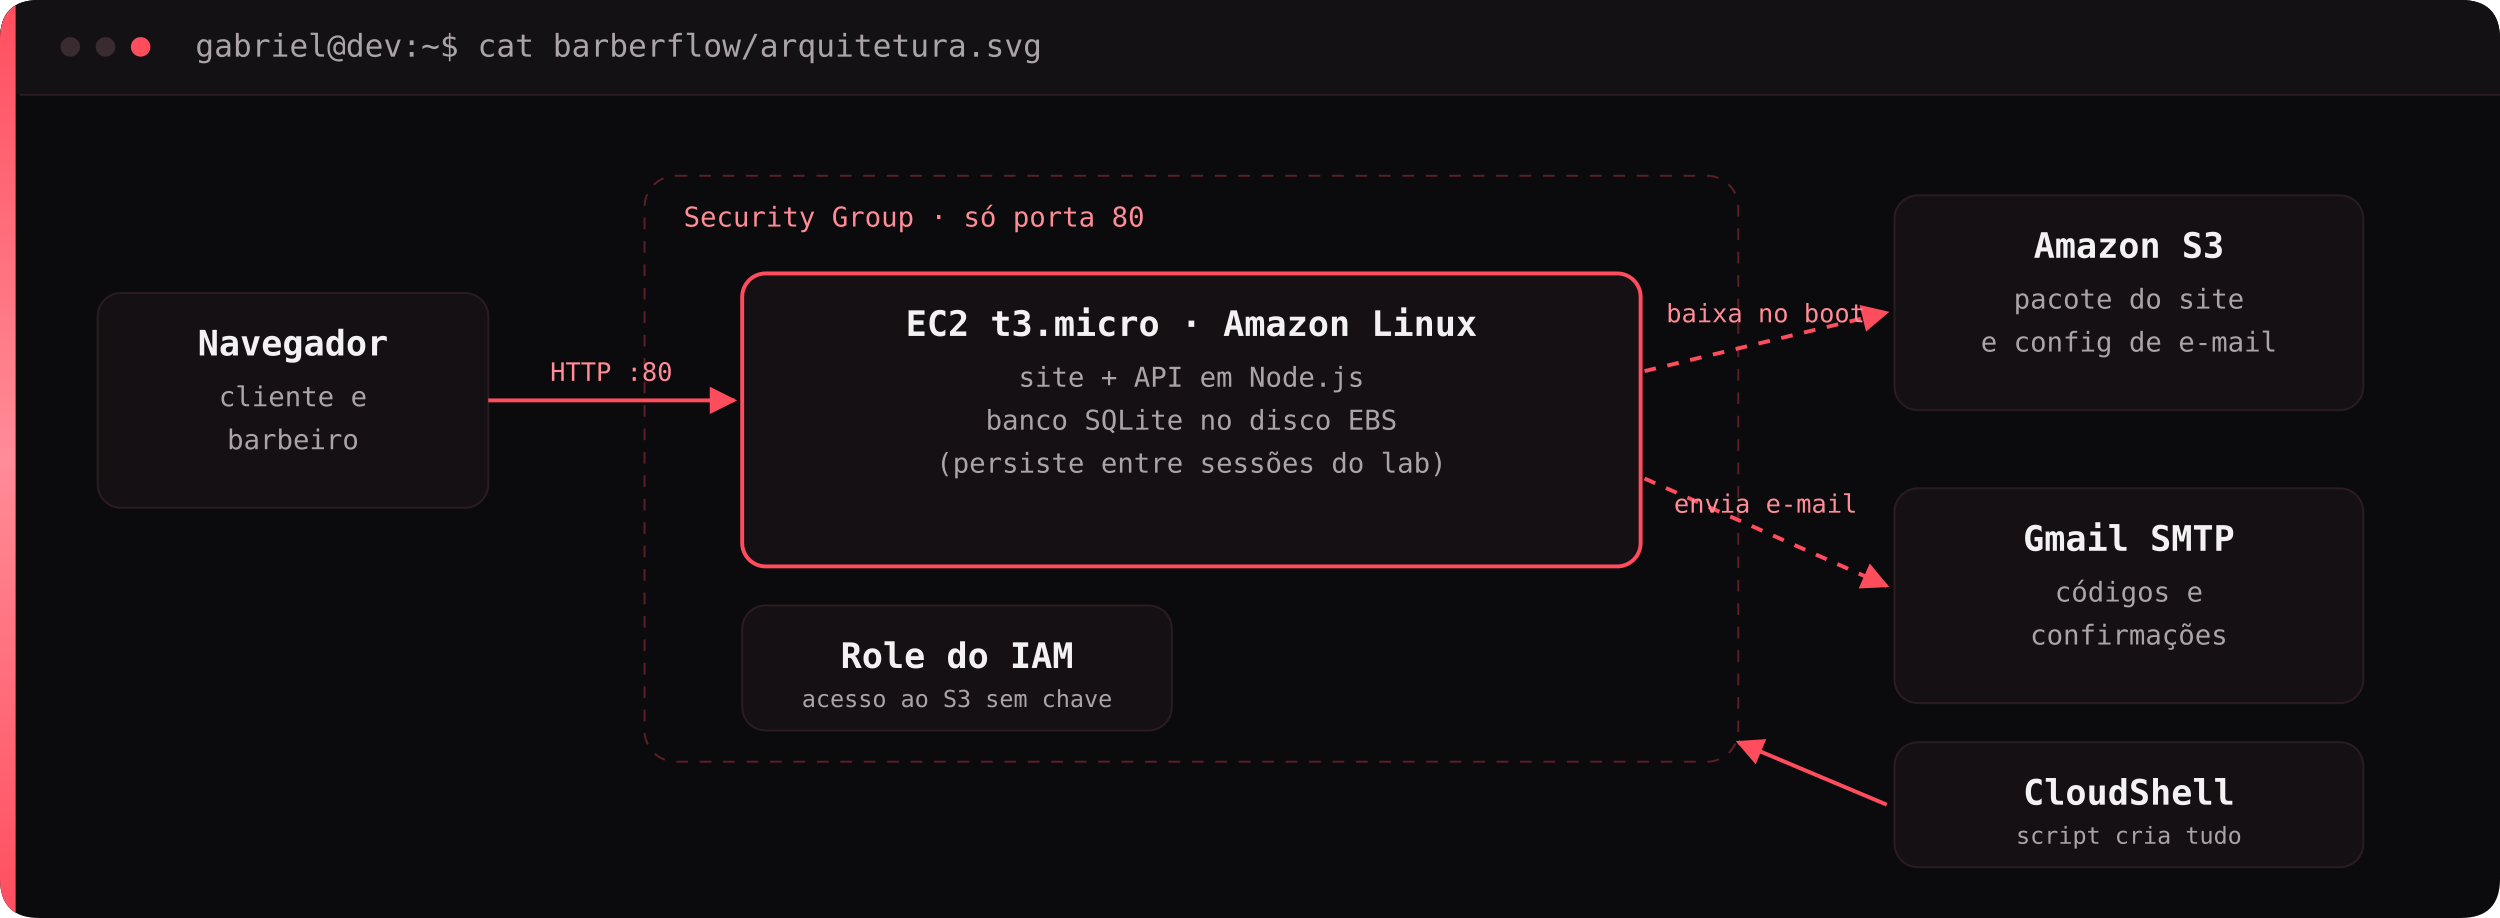
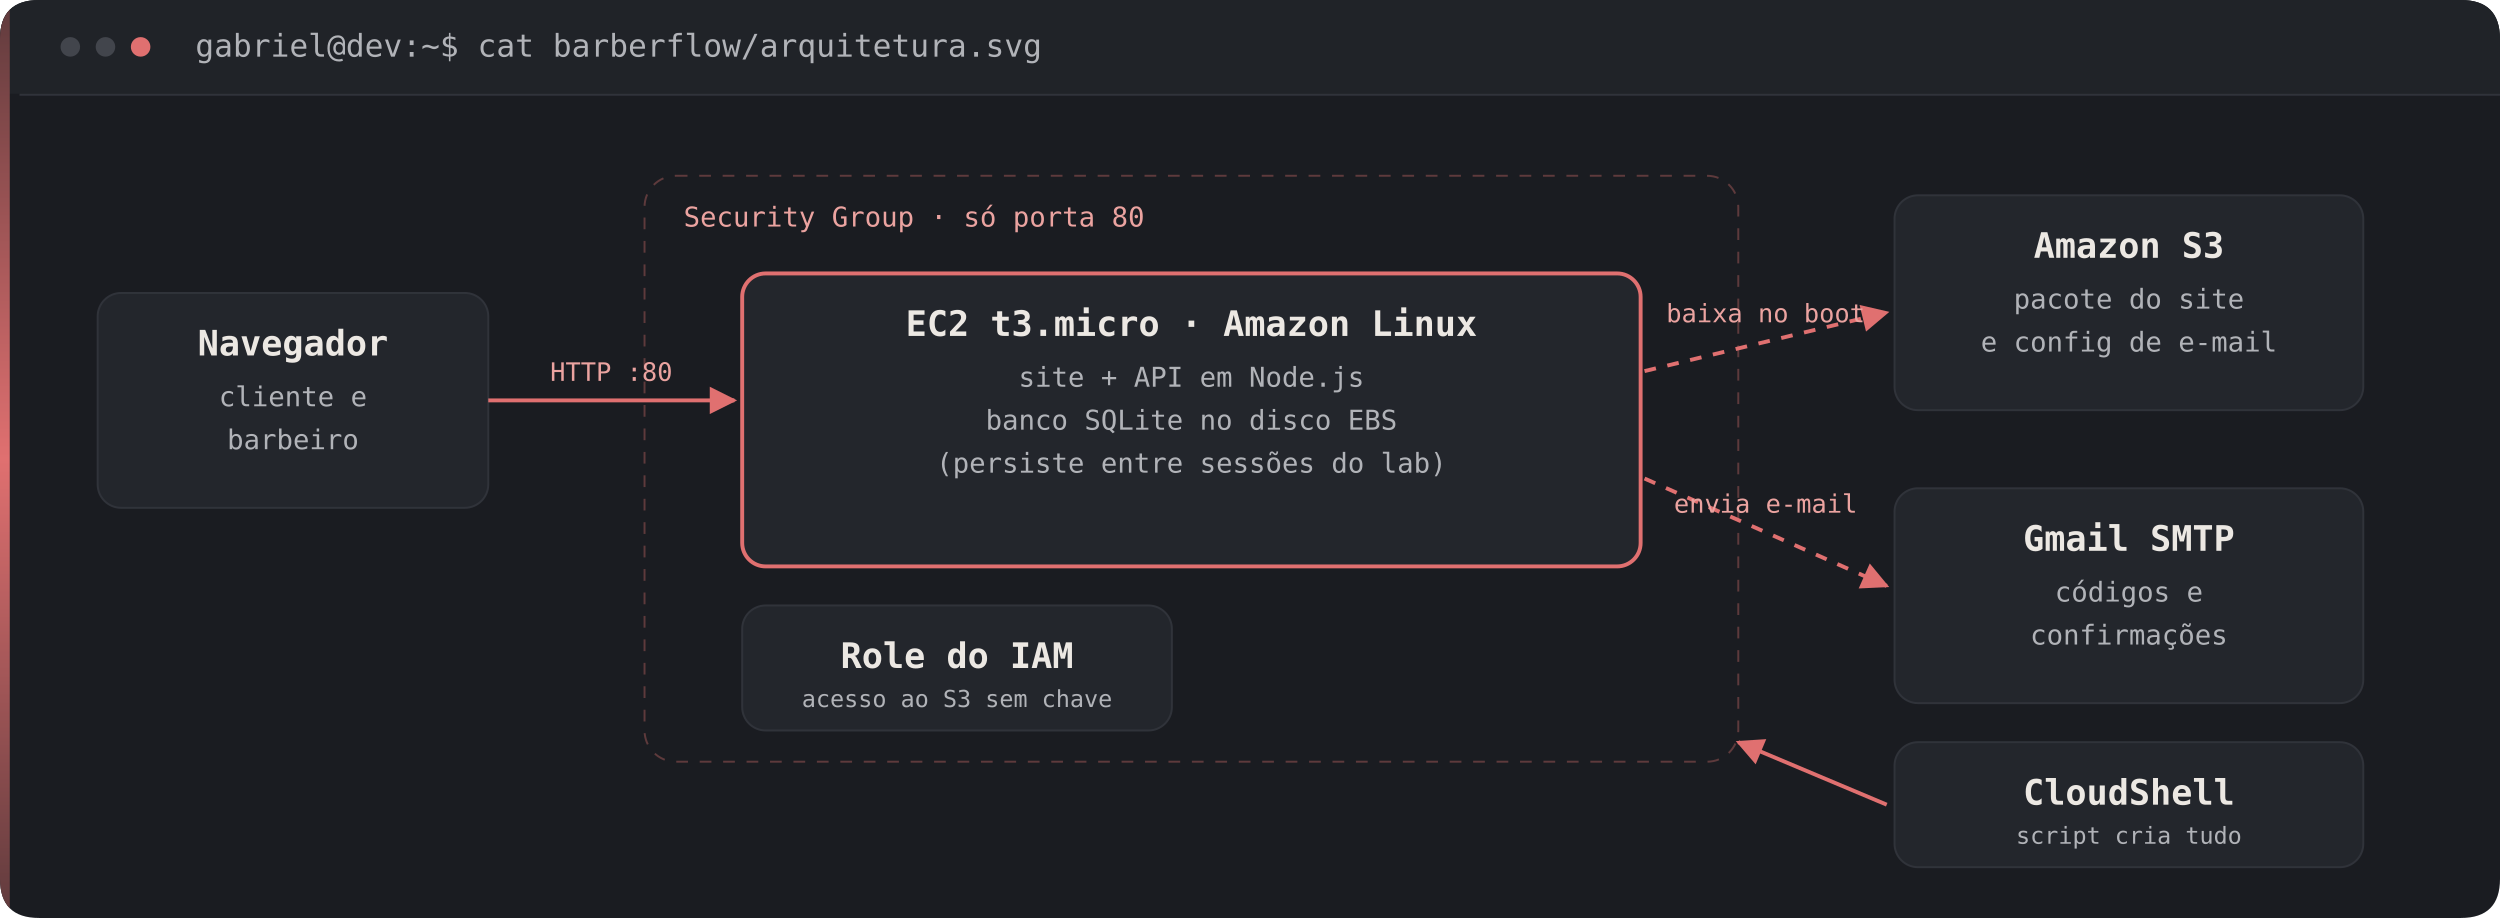
<svg xmlns="http://www.w3.org/2000/svg" width="1280" height="470" viewBox="0 0 1280 470" role="img" aria-label="Arquitetura do BarberFlow na AWS: o navegador acessa a EC2 pela porta 80 (Security Group). A EC2 t3.micro roda o site, a API em Node.js e o SQLite no disco EBS; no boot baixa o pacote do S3 usando uma role do IAM. E-mails saem pelo Gmail SMTP. Tudo foi criado por script no CloudShell.">
  <defs>
    <clipPath id="c">
      <path d="M20 0H1260Q1280 0 1280 20V450Q1280 470 1260 470H20Q0 470 0 450V20Q0 0 20 0Z" />
    </clipPath>
    <linearGradient id="rail" x1="0" y1="0" x2="0" y2="1">
-       <stop offset="0" stop-color="#FF4D5E" />
-       <stop offset=".5" stop-color="#FF8C97" />
-       <stop offset="1" stop-color="#FF4D5E" />
+       <stop offset="0" stop-color="#5E3A3C" />
+       <stop offset=".5" stop-color="#E07070" />
+       <stop offset="1" stop-color="#5E3A3C" />
      <animate attributeName="y2" values="1;2;1" dur="6s" repeatCount="indefinite" />
    </linearGradient>
  </defs>
  <g clip-path="url(#c)">
-     <rect width="1280" height="470" fill="#0B0A0C" />
-     <rect width="1280" height="48" fill="#141115" />
-     <path d="M10 48.5H1280" stroke="#2A1C20" />
-     <rect width="8" height="470" fill="url(#rail)" />
+     <rect width="1280" height="470" fill="#1A1C21" />
+     <rect width="1280" height="48" fill="#202328" />
+     <path d="M10 48.5H1280" stroke="#30333A" />
+     <rect width="5" height="470" fill="url(#rail)" />
  </g>
-   <circle cx="36" cy="24" r="5" fill="#3A2B30" />
-   <circle cx="54" cy="24" r="5" fill="#3A2B30" />
-   <circle cx="72" cy="24" r="5" fill="#FF4D5E">
+   <circle cx="36" cy="24" r="5" fill="#42454C" />
+   <circle cx="54" cy="24" r="5" fill="#42454C" />
+   <circle cx="72" cy="24" r="5" fill="#E07070">
    <animate attributeName="opacity" values="1;.35;1" dur="2.4s" repeatCount="indefinite" />
  </circle>
-   <text x="100" y="29" font-family="'JetBrains Mono', 'SF Mono', Consolas, Menlo, 'DejaVu Sans Mono', monospace" font-size="16" font-weight="400" fill="#ABA4A7" text-anchor="start">gabriel@dev:~$ cat barberflow/arquitetura.svg</text>
+   <text x="100" y="29" font-family="'JetBrains Mono', 'SF Mono', Consolas, Menlo, 'DejaVu Sans Mono', monospace" font-size="16" font-weight="400" fill="#B1B3B8" text-anchor="start">gabriel@dev:~$ cat barberflow/arquitetura.svg</text>
  <defs>
    <marker id="ar" viewBox="0 0 10 10" refX="9" refY="5" markerWidth="7" markerHeight="7" orient="auto">
-       <path d="M0 0L10 5L0 10z" fill="#FF4D5E" />
+       <path d="M0 0L10 5L0 10z" fill="#E07070" />
    </marker>
  </defs>
  <g>
-     <rect x="50" y="150" width="200" height="110" rx="12" fill="#151014" stroke="#2A1C20" />
-     <text x="150.0" y="182" font-family="'JetBrains Mono', 'SF Mono', Consolas, Menlo, 'DejaVu Sans Mono', monospace" font-size="18" font-weight="700" fill="#F4F1F2" text-anchor="middle">Navegador</text>
-     <text x="150.0" y="208" font-family="'JetBrains Mono', 'SF Mono', Consolas, Menlo, 'DejaVu Sans Mono', monospace" font-size="14" font-weight="400" fill="#ABA4A7" text-anchor="middle">cliente e</text>
-     <text x="150.0" y="230" font-family="'JetBrains Mono', 'SF Mono', Consolas, Menlo, 'DejaVu Sans Mono', monospace" font-size="14" font-weight="400" fill="#ABA4A7" text-anchor="middle">barbeiro</text>
+     <rect x="50" y="150" width="200" height="110" rx="12" fill="#23262C" stroke="#30333A" />
+     <text x="150.0" y="182" font-family="'JetBrains Mono', 'SF Mono', Consolas, Menlo, 'DejaVu Sans Mono', monospace" font-size="18" font-weight="700" fill="#ECE8E3" text-anchor="middle">Navegador</text>
+     <text x="150.0" y="208" font-family="'JetBrains Mono', 'SF Mono', Consolas, Menlo, 'DejaVu Sans Mono', monospace" font-size="14" font-weight="400" fill="#B1B3B8" text-anchor="middle">cliente e</text>
+     <text x="150.0" y="230" font-family="'JetBrains Mono', 'SF Mono', Consolas, Menlo, 'DejaVu Sans Mono', monospace" font-size="14" font-weight="400" fill="#B1B3B8" text-anchor="middle">barbeiro</text>
    <animate attributeName="opacity" values="0;0;1" keyTimes="0;0.000;1" dur="0.70s" fill="freeze" />
    <animateTransform attributeName="transform" type="translate" values="0 10;0 10;0 0" keyTimes="0;0.000;1" dur="0.70s" calcMode="spline" keySplines="0 0 1 1;.2 .7 .3 1" fill="freeze" />
  </g>
  <g>
-     <rect x="330" y="90" width="560" height="300" rx="16" fill="none" stroke="#5C1F28" stroke-dasharray="6 6" />
-     <text x="350" y="116" font-family="'JetBrains Mono', 'SF Mono', Consolas, Menlo, 'DejaVu Sans Mono', monospace" font-size="14" font-weight="400" fill="#FF8C97" text-anchor="start">Security Group · só porta 80</text>
+     <rect x="330" y="90" width="560" height="300" rx="16" fill="none" stroke="#5E3A3C" stroke-dasharray="6 6" />
+     <text x="350" y="116" font-family="'JetBrains Mono', 'SF Mono', Consolas, Menlo, 'DejaVu Sans Mono', monospace" font-size="14" font-weight="400" fill="#EBA3A0" text-anchor="start">Security Group · só porta 80</text>
    <animate attributeName="opacity" values="0;0;1" keyTimes="0;0.146;1" dur="0.82s" fill="freeze" />
    <animateTransform attributeName="transform" type="translate" values="0 10;0 10;0 0" keyTimes="0;0.146;1" dur="0.82s" calcMode="spline" keySplines="0 0 1 1;.2 .7 .3 1" fill="freeze" />
  </g>
  <g>
-     <rect x="380" y="140" width="460" height="150" rx="12" fill="#151014" stroke="#FF4D5E" stroke-width="2" />
-     <text x="610.0" y="172" font-family="'JetBrains Mono', 'SF Mono', Consolas, Menlo, 'DejaVu Sans Mono', monospace" font-size="18" font-weight="700" fill="#F4F1F2" text-anchor="middle">EC2 t3.micro · Amazon Linux</text>
-     <text x="610.0" y="198" font-family="'JetBrains Mono', 'SF Mono', Consolas, Menlo, 'DejaVu Sans Mono', monospace" font-size="14" font-weight="400" fill="#ABA4A7" text-anchor="middle">site + API em Node.js</text>
-     <text x="610.0" y="220" font-family="'JetBrains Mono', 'SF Mono', Consolas, Menlo, 'DejaVu Sans Mono', monospace" font-size="14" font-weight="400" fill="#ABA4A7" text-anchor="middle">banco SQLite no disco EBS</text>
-     <text x="610.0" y="242" font-family="'JetBrains Mono', 'SF Mono', Consolas, Menlo, 'DejaVu Sans Mono', monospace" font-size="14" font-weight="400" fill="#ABA4A7" text-anchor="middle">(persiste entre sessões do lab)</text>
+     <rect x="380" y="140" width="460" height="150" rx="12" fill="#23262C" stroke="#E07070" stroke-width="2" />
+     <text x="610.0" y="172" font-family="'JetBrains Mono', 'SF Mono', Consolas, Menlo, 'DejaVu Sans Mono', monospace" font-size="18" font-weight="700" fill="#ECE8E3" text-anchor="middle">EC2 t3.micro · Amazon Linux</text>
+     <text x="610.0" y="198" font-family="'JetBrains Mono', 'SF Mono', Consolas, Menlo, 'DejaVu Sans Mono', monospace" font-size="14" font-weight="400" fill="#B1B3B8" text-anchor="middle">site + API em Node.js</text>
+     <text x="610.0" y="220" font-family="'JetBrains Mono', 'SF Mono', Consolas, Menlo, 'DejaVu Sans Mono', monospace" font-size="14" font-weight="400" fill="#B1B3B8" text-anchor="middle">banco SQLite no disco EBS</text>
+     <text x="610.0" y="242" font-family="'JetBrains Mono', 'SF Mono', Consolas, Menlo, 'DejaVu Sans Mono', monospace" font-size="14" font-weight="400" fill="#B1B3B8" text-anchor="middle">(persiste entre sessões do lab)</text>
    <animate attributeName="opacity" values="0;0;1" keyTimes="0;0.255;1" dur="0.94s" fill="freeze" />
    <animateTransform attributeName="transform" type="translate" values="0 10;0 10;0 0" keyTimes="0;0.255;1" dur="0.94s" calcMode="spline" keySplines="0 0 1 1;.2 .7 .3 1" fill="freeze" />
  </g>
  <g>
-     <rect x="380" y="310" width="220" height="64" rx="12" fill="#151014" stroke="#2A1C20" />
-     <text x="490.0" y="342" font-family="'JetBrains Mono', 'SF Mono', Consolas, Menlo, 'DejaVu Sans Mono', monospace" font-size="18" font-weight="700" fill="#F4F1F2" text-anchor="middle">Role do IAM</text>
-     <text x="490" y="362" font-family="'JetBrains Mono', 'SF Mono', Consolas, Menlo, 'DejaVu Sans Mono', monospace" font-size="12" font-weight="400" fill="#ABA4A7" text-anchor="middle">acesso ao S3 sem chave</text>
+     <rect x="380" y="310" width="220" height="64" rx="12" fill="#23262C" stroke="#30333A" />
+     <text x="490.0" y="342" font-family="'JetBrains Mono', 'SF Mono', Consolas, Menlo, 'DejaVu Sans Mono', monospace" font-size="18" font-weight="700" fill="#ECE8E3" text-anchor="middle">Role do IAM</text>
+     <text x="490" y="362" font-family="'JetBrains Mono', 'SF Mono', Consolas, Menlo, 'DejaVu Sans Mono', monospace" font-size="12" font-weight="400" fill="#B1B3B8" text-anchor="middle">acesso ao S3 sem chave</text>
    <animate attributeName="opacity" values="0;0;1" keyTimes="0;0.340;1" dur="1.06s" fill="freeze" />
    <animateTransform attributeName="transform" type="translate" values="0 10;0 10;0 0" keyTimes="0;0.340;1" dur="1.06s" calcMode="spline" keySplines="0 0 1 1;.2 .7 .3 1" fill="freeze" />
  </g>
  <g>
-     <rect x="970" y="100" width="240" height="110" rx="12" fill="#151014" stroke="#2A1C20" />
-     <text x="1090.0" y="132" font-family="'JetBrains Mono', 'SF Mono', Consolas, Menlo, 'DejaVu Sans Mono', monospace" font-size="18" font-weight="700" fill="#F4F1F2" text-anchor="middle">Amazon S3</text>
-     <text x="1090.0" y="158" font-family="'JetBrains Mono', 'SF Mono', Consolas, Menlo, 'DejaVu Sans Mono', monospace" font-size="14" font-weight="400" fill="#ABA4A7" text-anchor="middle">pacote do site</text>
-     <text x="1090.0" y="180" font-family="'JetBrains Mono', 'SF Mono', Consolas, Menlo, 'DejaVu Sans Mono', monospace" font-size="14" font-weight="400" fill="#ABA4A7" text-anchor="middle">e config de e-mail</text>
+     <rect x="970" y="100" width="240" height="110" rx="12" fill="#23262C" stroke="#30333A" />
+     <text x="1090.0" y="132" font-family="'JetBrains Mono', 'SF Mono', Consolas, Menlo, 'DejaVu Sans Mono', monospace" font-size="18" font-weight="700" fill="#ECE8E3" text-anchor="middle">Amazon S3</text>
+     <text x="1090.0" y="158" font-family="'JetBrains Mono', 'SF Mono', Consolas, Menlo, 'DejaVu Sans Mono', monospace" font-size="14" font-weight="400" fill="#B1B3B8" text-anchor="middle">pacote do site</text>
+     <text x="1090.0" y="180" font-family="'JetBrains Mono', 'SF Mono', Consolas, Menlo, 'DejaVu Sans Mono', monospace" font-size="14" font-weight="400" fill="#B1B3B8" text-anchor="middle">e config de e-mail</text>
    <animate attributeName="opacity" values="0;0;1" keyTimes="0;0.340;1" dur="1.06s" fill="freeze" />
    <animateTransform attributeName="transform" type="translate" values="0 10;0 10;0 0" keyTimes="0;0.340;1" dur="1.06s" calcMode="spline" keySplines="0 0 1 1;.2 .7 .3 1" fill="freeze" />
  </g>
  <g>
-     <rect x="970" y="250" width="240" height="110" rx="12" fill="#151014" stroke="#2A1C20" />
-     <text x="1090.0" y="282" font-family="'JetBrains Mono', 'SF Mono', Consolas, Menlo, 'DejaVu Sans Mono', monospace" font-size="18" font-weight="700" fill="#F4F1F2" text-anchor="middle">Gmail SMTP</text>
-     <text x="1090.0" y="308" font-family="'JetBrains Mono', 'SF Mono', Consolas, Menlo, 'DejaVu Sans Mono', monospace" font-size="14" font-weight="400" fill="#ABA4A7" text-anchor="middle">códigos e</text>
-     <text x="1090.0" y="330" font-family="'JetBrains Mono', 'SF Mono', Consolas, Menlo, 'DejaVu Sans Mono', monospace" font-size="14" font-weight="400" fill="#ABA4A7" text-anchor="middle">confirmações</text>
+     <rect x="970" y="250" width="240" height="110" rx="12" fill="#23262C" stroke="#30333A" />
+     <text x="1090.0" y="282" font-family="'JetBrains Mono', 'SF Mono', Consolas, Menlo, 'DejaVu Sans Mono', monospace" font-size="18" font-weight="700" fill="#ECE8E3" text-anchor="middle">Gmail SMTP</text>
+     <text x="1090.0" y="308" font-family="'JetBrains Mono', 'SF Mono', Consolas, Menlo, 'DejaVu Sans Mono', monospace" font-size="14" font-weight="400" fill="#B1B3B8" text-anchor="middle">códigos e</text>
+     <text x="1090.0" y="330" font-family="'JetBrains Mono', 'SF Mono', Consolas, Menlo, 'DejaVu Sans Mono', monospace" font-size="14" font-weight="400" fill="#B1B3B8" text-anchor="middle">confirmações</text>
    <animate attributeName="opacity" values="0;0;1" keyTimes="0;0.407;1" dur="1.18s" fill="freeze" />
    <animateTransform attributeName="transform" type="translate" values="0 10;0 10;0 0" keyTimes="0;0.407;1" dur="1.18s" calcMode="spline" keySplines="0 0 1 1;.2 .7 .3 1" fill="freeze" />
  </g>
  <g>
-     <rect x="970" y="380" width="240" height="64" rx="12" fill="#151014" stroke="#2A1C20" />
-     <text x="1090.0" y="412" font-family="'JetBrains Mono', 'SF Mono', Consolas, Menlo, 'DejaVu Sans Mono', monospace" font-size="18" font-weight="700" fill="#F4F1F2" text-anchor="middle">CloudShell</text>
-     <text x="1090" y="432" font-family="'JetBrains Mono', 'SF Mono', Consolas, Menlo, 'DejaVu Sans Mono', monospace" font-size="12" font-weight="400" fill="#ABA4A7" text-anchor="middle">script cria tudo</text>
+     <rect x="970" y="380" width="240" height="64" rx="12" fill="#23262C" stroke="#30333A" />
+     <text x="1090.0" y="412" font-family="'JetBrains Mono', 'SF Mono', Consolas, Menlo, 'DejaVu Sans Mono', monospace" font-size="18" font-weight="700" fill="#ECE8E3" text-anchor="middle">CloudShell</text>
+     <text x="1090" y="432" font-family="'JetBrains Mono', 'SF Mono', Consolas, Menlo, 'DejaVu Sans Mono', monospace" font-size="12" font-weight="400" fill="#B1B3B8" text-anchor="middle">script cria tudo</text>
    <animate attributeName="opacity" values="0;0;1" keyTimes="0;0.462;1" dur="1.30s" fill="freeze" />
    <animateTransform attributeName="transform" type="translate" values="0 10;0 10;0 0" keyTimes="0;0.462;1" dur="1.30s" calcMode="spline" keySplines="0 0 1 1;.2 .7 .3 1" fill="freeze" />
  </g>
  <g>
-     <path d="M250 205L376 205" stroke="#FF4D5E" stroke-width="2" marker-end="url(#ar)" />
-     <text x="313.0" y="195.0" font-family="'JetBrains Mono', 'SF Mono', Consolas, Menlo, 'DejaVu Sans Mono', monospace" font-size="13" font-weight="400" fill="#FF8C97" text-anchor="middle">HTTP :80</text>
+     <path d="M250 205L376 205" stroke="#E07070" stroke-width="2" marker-end="url(#ar)" />
+     <text x="313.0" y="195.0" font-family="'JetBrains Mono', 'SF Mono', Consolas, Menlo, 'DejaVu Sans Mono', monospace" font-size="13" font-weight="400" fill="#EBA3A0" text-anchor="middle">HTTP :80</text>
    <animate attributeName="opacity" values="0;0;1" keyTimes="0;0.255;1" dur="0.94s" fill="freeze" />
    <animateTransform attributeName="transform" type="translate" values="0 10;0 10;0 0" keyTimes="0;0.255;1" dur="0.94s" calcMode="spline" keySplines="0 0 1 1;.2 .7 .3 1" fill="freeze" />
  </g>
  <g>
-     <path d="M842 190L966 160" stroke="#FF4D5E" stroke-width="2" stroke-dasharray="6 6" marker-end="url(#ar)">
+     <path d="M842 190L966 160" stroke="#E07070" stroke-width="2" stroke-dasharray="6 6" marker-end="url(#ar)">
      <animate attributeName="stroke-dashoffset" values="24;0" dur="1.2s" repeatCount="indefinite" />
    </path>
-     <text x="904.0" y="165.0" font-family="'JetBrains Mono', 'SF Mono', Consolas, Menlo, 'DejaVu Sans Mono', monospace" font-size="13" font-weight="400" fill="#FF8C97" text-anchor="middle">baixa no boot</text>
+     <text x="904.0" y="165.0" font-family="'JetBrains Mono', 'SF Mono', Consolas, Menlo, 'DejaVu Sans Mono', monospace" font-size="13" font-weight="400" fill="#EBA3A0" text-anchor="middle">baixa no boot</text>
    <animate attributeName="opacity" values="0;0;1" keyTimes="0;0.407;1" dur="1.18s" fill="freeze" />
    <animateTransform attributeName="transform" type="translate" values="0 10;0 10;0 0" keyTimes="0;0.407;1" dur="1.18s" calcMode="spline" keySplines="0 0 1 1;.2 .7 .3 1" fill="freeze" />
  </g>
  <g>
-     <path d="M842 245L966 300" stroke="#FF4D5E" stroke-width="2" stroke-dasharray="6 6" marker-end="url(#ar)">
+     <path d="M842 245L966 300" stroke="#E07070" stroke-width="2" stroke-dasharray="6 6" marker-end="url(#ar)">
      <animate attributeName="stroke-dashoffset" values="24;0" dur="1.2s" repeatCount="indefinite" />
    </path>
-     <text x="904.0" y="262.5" font-family="'JetBrains Mono', 'SF Mono', Consolas, Menlo, 'DejaVu Sans Mono', monospace" font-size="13" font-weight="400" fill="#FF8C97" text-anchor="middle">envia e-mail</text>
+     <text x="904.0" y="262.5" font-family="'JetBrains Mono', 'SF Mono', Consolas, Menlo, 'DejaVu Sans Mono', monospace" font-size="13" font-weight="400" fill="#EBA3A0" text-anchor="middle">envia e-mail</text>
    <animate attributeName="opacity" values="0;0;1" keyTimes="0;0.462;1" dur="1.30s" fill="freeze" />
    <animateTransform attributeName="transform" type="translate" values="0 10;0 10;0 0" keyTimes="0;0.462;1" dur="1.30s" calcMode="spline" keySplines="0 0 1 1;.2 .7 .3 1" fill="freeze" />
  </g>
  <g>
-     <path d="M966 412L890 380" stroke="#FF4D5E" stroke-width="2" marker-end="url(#ar)" />
+     <path d="M966 412L890 380" stroke="#E07070" stroke-width="2" marker-end="url(#ar)" />
    <animate attributeName="opacity" values="0;0;1" keyTimes="0;0.507;1" dur="1.42s" fill="freeze" />
    <animateTransform attributeName="transform" type="translate" values="0 10;0 10;0 0" keyTimes="0;0.507;1" dur="1.42s" calcMode="spline" keySplines="0 0 1 1;.2 .7 .3 1" fill="freeze" />
  </g>
</svg>
